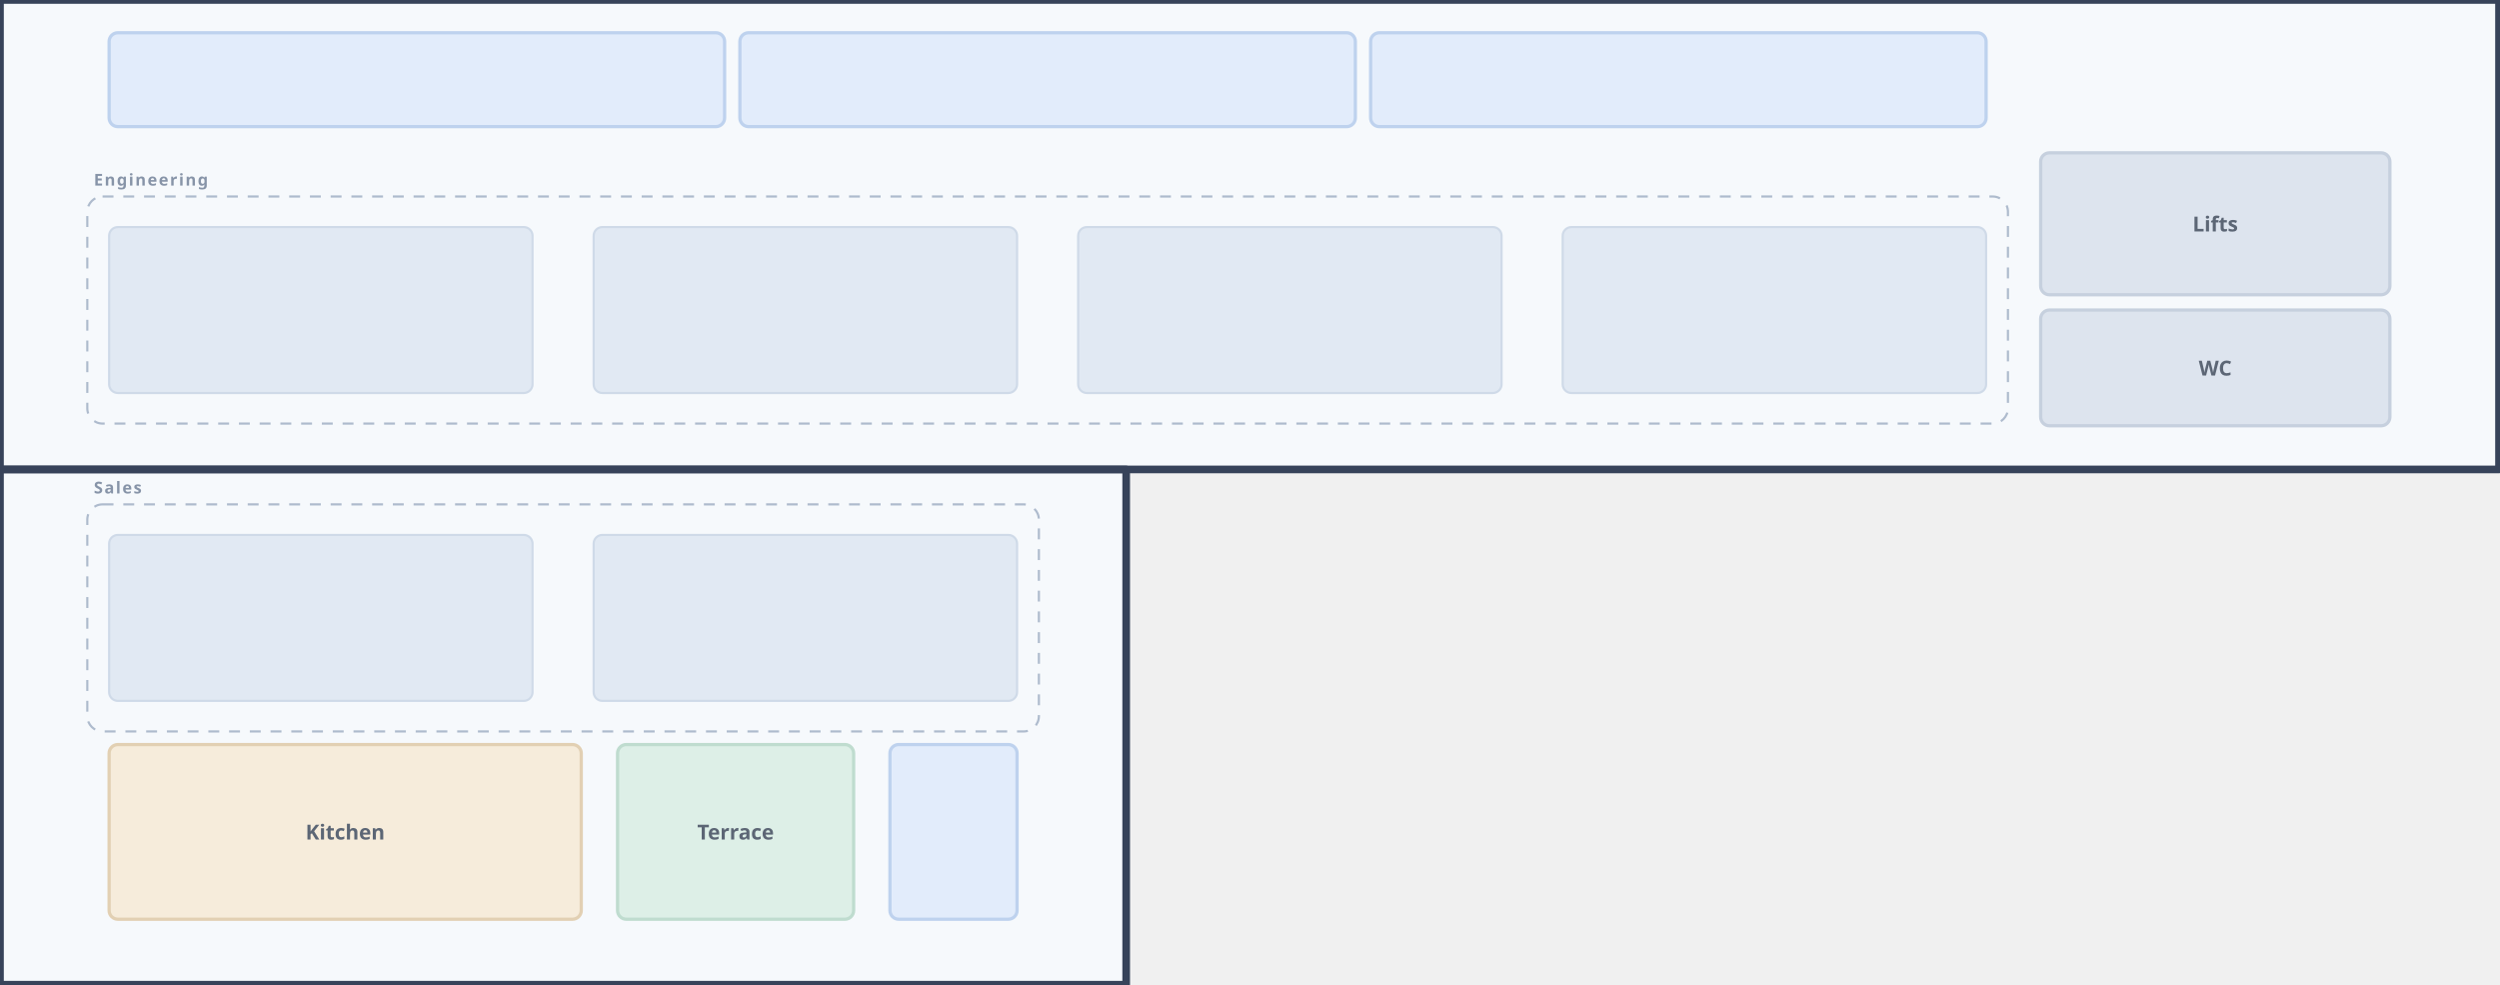
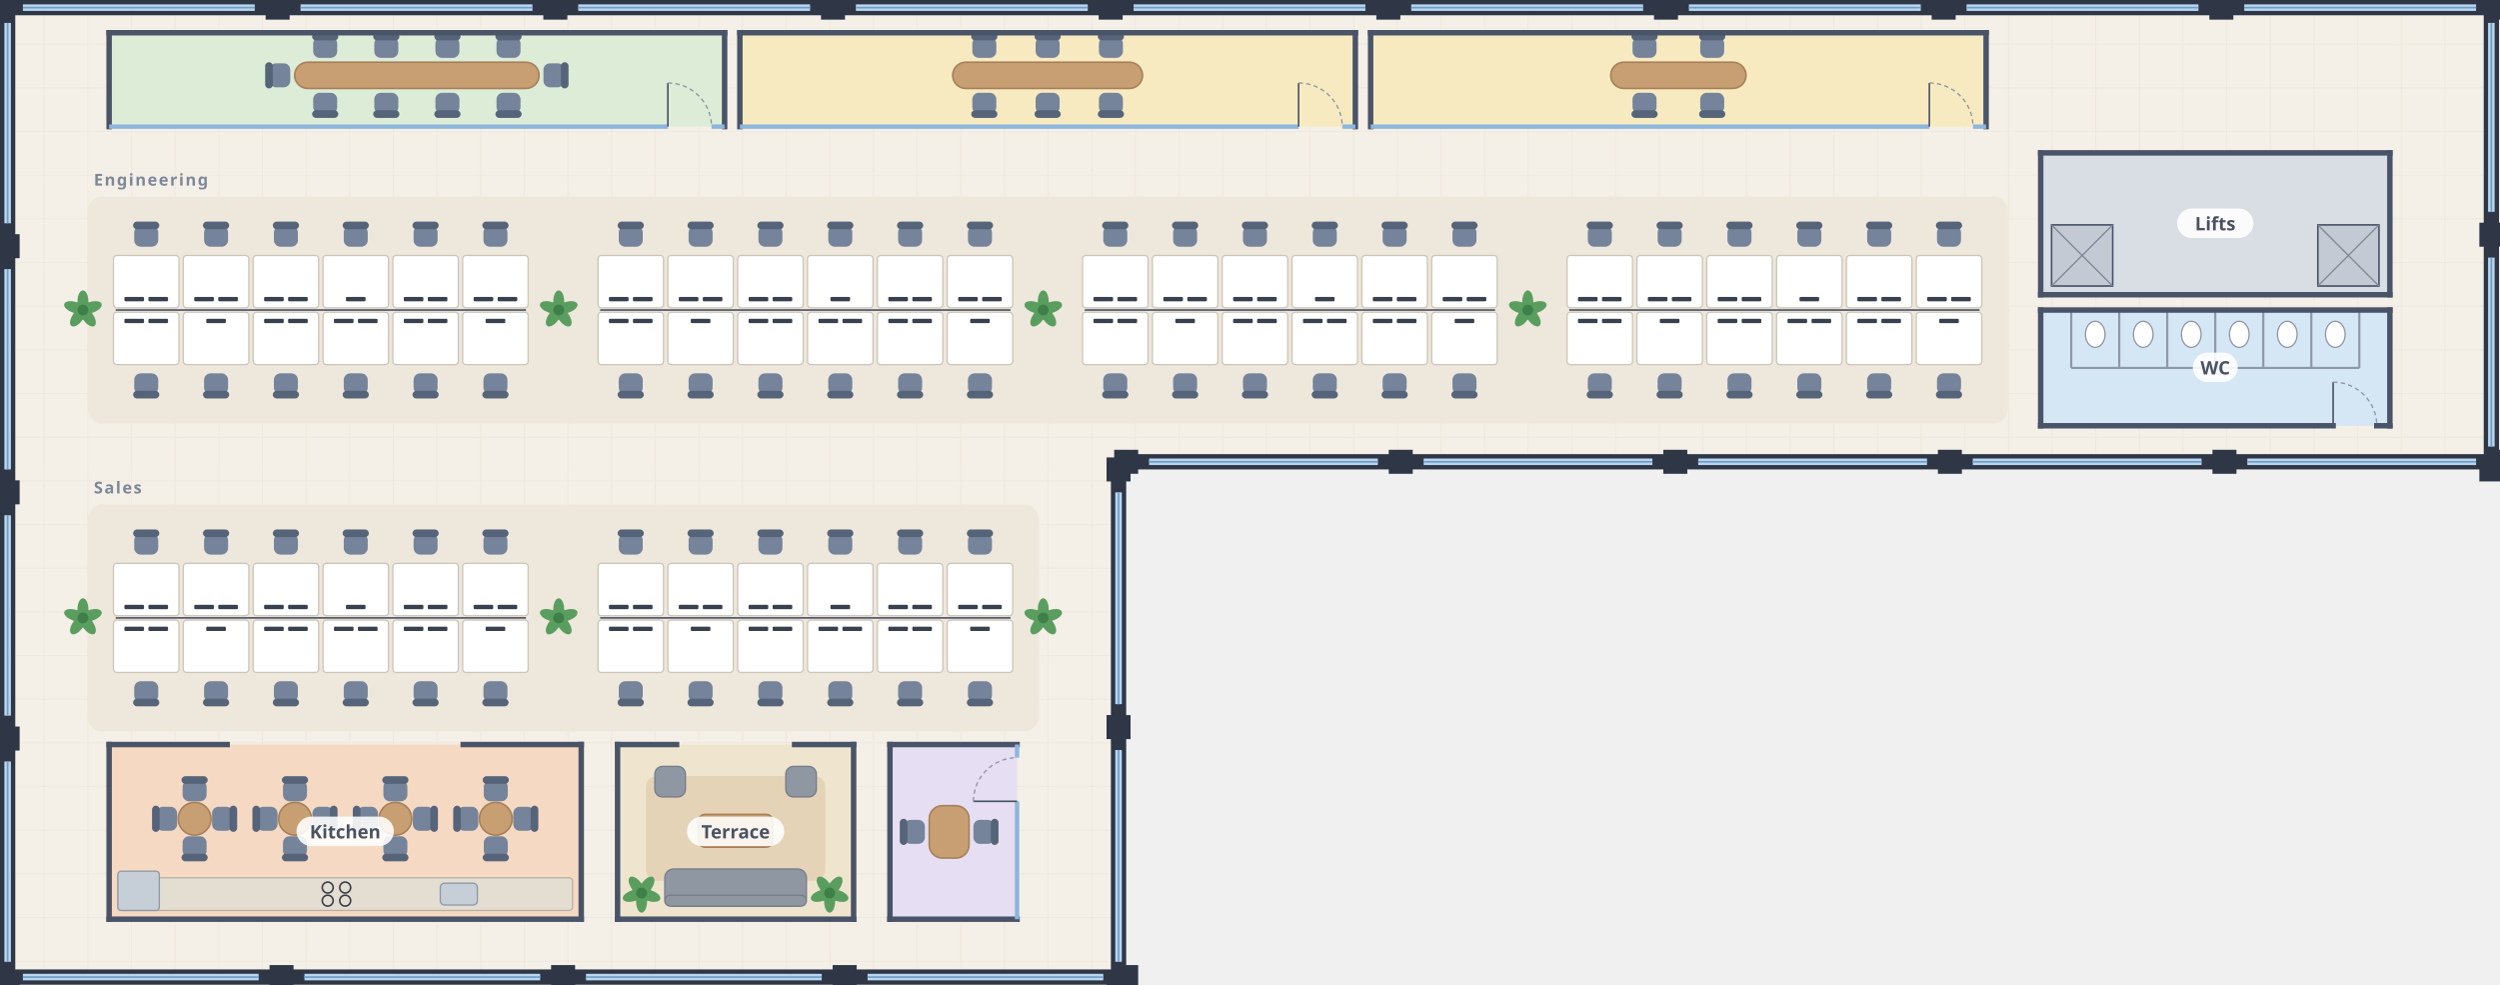
<svg xmlns="http://www.w3.org/2000/svg" viewBox="0 0 2290 902" width="2290" height="902">
  <style>
-   .slab   { fill: #f6f9fc; }
-   .void   { fill: #e2eaf4; }
-   .wall   { fill: none; stroke: #37435a; stroke-width: 7; stroke-linejoin: round; }
-   .bench  { fill: #e1e9f3; stroke: #cfdae8; stroke-width: 2; }
-   .room   { fill: #e2ecfb; stroke: #bed2ee; stroke-width: 3; }
-   .room--core  { fill: #dde4ee; stroke: #c6d0de; }
-   .room--wc    { fill: #dde4ee; stroke: #c6d0de; }
-   .room--cafe  { fill: #f6ecdb; stroke: #e2d0b3; }
-   .room--collab{ fill: #ddefe7; stroke: #bfdccf; }
-   .room--focus { fill: #e2ecfb; stroke: #bed2ee; }
-   .zone   { fill: none; stroke: #aebbcd; stroke-width: 2; stroke-dasharray: 10 9; }
-   .rlabel { fill: #5c6675; font: 600 19px system-ui, sans-serif; }
-   .zlabel { fill: #8794a8; font: 700 15px system-ui, sans-serif;
+   .slab   { fill: #f4efe7; }
+   .tiles  { fill: none; stroke: #ebe4d8; stroke-width: 1; }
+   .carpet { fill: #eee7dc; }
+   .void   { fill: #dfe6ee; }
+   .rail   { fill: none; stroke: #9fc4e6; stroke-width: 4; }
+   .wall   { fill: none; stroke: #2f3747; stroke-width: 14; stroke-linecap: square; }
+   .glass  { fill: none; stroke: #b9d6ef; stroke-width: 6; }
+   .glass-in { fill: none; stroke: #6f9cc6; stroke-width: 1.5; }
+   .column { fill: #2f3747; }
+   .part   { fill: none; stroke: #4a5468; stroke-width: 5; stroke-linecap: square; }
+   .part-glass { fill: none; stroke: #8db6dc; stroke-width: 4; }
+   .door   { fill: none; stroke: #4a5468; stroke-width: 1.5; }
+   .swing  { fill: none; stroke: #8b94a3; stroke-width: 1.2; stroke-dasharray: 4 3; }
+   .room--meeting    { fill: #f8eac0; }
+   .room--conference { fill: #dcecd6; }
+   .room--focus      { fill: #e6def2; }
+   .room--cafe       { fill: #f6d9c2; }
+   .room--collab     { fill: #efe5cf; }
+   .room--core       { fill: #d9dde4; }
+   .room--wc         { fill: #d5e6f4; }
+   .desktop  { fill: #ffffff; stroke: #cdc5b8; stroke-width: 1.2; }
+   .screen   { fill: #c9c1b3; }
+   .monitor  { fill: #39414f; }
+   .chair    { fill: #75849b; }
+   .chair-back { fill: #56647a; }
+   .table    { fill: #c89f72; stroke: #a7805a; stroke-width: 1.5; }
+   .counter  { fill: #e3ddd2; stroke: #b9b1a3; stroke-width: 1.2; }
+   .appliance{ fill: #c6ced8; stroke: #8e98a6; stroke-width: 1.2; }
+   .hob      { fill: none; stroke: #3a3f48; stroke-width: 1.5; }
+   .sofa     { fill: #8f97a3; stroke: #747c88; stroke-width: 1.2; }
+   .rug      { fill: #e4d3b6; }
+   .lift     { fill: #c4cad3; stroke: #4a5468; stroke-width: 1.5; }
+   .lift-x   { fill: none; stroke: #7d8696; stroke-width: 1.2; }
+   .tread    { fill: none; stroke: #9aa3b1; stroke-width: 1.2; }
+   .fixture  { fill: #ffffff; stroke: #8e98a6; stroke-width: 1.2; }
+   .stall    { fill: none; stroke: #8e98a6; stroke-width: 2; }
+   .leaf     { fill: #5a9e5f; }
+   .leaf-dk  { fill: #3f7f48; }
+   .pot      { fill: #bca88d; }
+   .pill     { fill: #ffffff; fill-opacity: 0.88; }
+   .rlabel { fill: #4a5262; font: 600 17px system-ui, sans-serif; }
+   .zlabel { fill: #7d8798; font: 700 15px system-ui, sans-serif;
            letter-spacing: 1.4px; text-transform: uppercase; }

  @media (prefers-color-scheme: dark) {
-     .slab   { fill: #141a26; }
-     .void   { fill: #0a0e17; }
-     .wall   { stroke: #6d7b92; }
-     .bench  { fill: #1e2533; stroke: #29313f; }
-     .room   { fill: #1d2738; stroke: #2e3b52; }
-     .room--core  { fill: #191f2b; stroke: #29313f; }
-     .room--wc    { fill: #191f2b; stroke: #29313f; }
-     .room--cafe  { fill: #2a2318; stroke: #3d3323; }
-     .room--collab{ fill: #14251f; stroke: #20372c; }
-     .room--focus { fill: #1d2738; stroke: #2e3b52; }
-     .zone   { stroke: #3a465a; }
-     .rlabel { fill: #97a3b6; }
+     .slab   { fill: #151b26; }
+     .tiles  { stroke: #1b2230; }
+     .carpet { fill: #19202c; }
+     .void   { fill: #0a0e16; }
+     .rail   { stroke: #34587a; }
+     .wall   { stroke: #8492a8; }
+     .glass  { stroke: #2c4a66; }
+     .glass-in { stroke: #4f7aa3; }
+     .column { fill: #8492a8; }
+     .part   { stroke: #5d6a80; }
+     .part-glass { stroke: #3d6488; }
+     .door   { stroke: #6d7a90; }
+     .swing  { stroke: #4b5568; }
+     .room--meeting    { fill: #2c2717; }
+     .room--conference { fill: #18271a; }
+     .room--focus      { fill: #231f30; }
+     .room--cafe       { fill: #2e2119; }
+     .room--collab     { fill: #262217; }
+     .room--core       { fill: #1c212b; }
+     .room--wc         { fill: #172433; }
+     .desktop  { fill: #2a3242; stroke: #384256; }
+     .screen   { fill: #3a4354; }
+     .monitor  { fill: #0c1018; }
+     .chair    { fill: #4a5568; }
+     .chair-back { fill: #3a4455; }
+     .table    { fill: #5c4630; stroke: #6f5639; }
+     .counter  { fill: #2b3240; stroke: #3c4558; }
+     .appliance{ fill: #2f3746; stroke: #4b5568; }
+     .hob      { stroke: #8a94a6; }
+     .sofa     { fill: #3c4454; stroke: #4b5466; }
+     .rug      { fill: #2e2a22; }
+     .lift     { fill: #262c38; stroke: #5d6a80; }
+     .lift-x   { stroke: #4b5568; }
+     .tread    { stroke: #3c4558; }
+     .fixture  { fill: #2a3242; stroke: #4b5568; }
+     .stall    { stroke: #4b5568; }
+     .leaf     { fill: #3c7343; }
+     .leaf-dk  { fill: #2c5a33; }
+     .pot      { fill: #5b4f40; }
+     .pill     { fill: #151b26; }
+     .rlabel { fill: #a3aec0; }
    .zlabel { fill: #6b7890; }
  }
</style>
+   <defs>
+     <g id="chair">
+       <rect class="chair" x="-11" y="-9" width="22" height="19" rx="6" />
+       <rect class="chair-back" x="-12" y="-13" width="24" height="7" rx="3.5" />
+     </g>
+     <g id="plant">
+       <circle class="pot" r="9" />
+       <ellipse class="leaf" cx="0" cy="-8" rx="5" ry="10" />
+       <ellipse class="leaf" cx="0" cy="-8" rx="5" ry="10" transform="rotate(72)" />
+       <ellipse class="leaf" cx="0" cy="-8" rx="5" ry="10" transform="rotate(144)" />
+       <ellipse class="leaf" cx="0" cy="-8" rx="5" ry="10" transform="rotate(216)" />
+       <ellipse class="leaf" cx="0" cy="-8" rx="5" ry="10" transform="rotate(288)" />
+       <circle class="leaf-dk" r="5" />
+     </g>
+     <pattern id="tiles" width="40" height="40" patternUnits="userSpaceOnUse">
+       <path class="tiles" d="M40 0H0V40" />
+     </pattern>
+   </defs>
  <g class="plate">
    <rect class="slab" x="0" y="0" width="2290" height="430" />
+     <rect fill="url(#tiles)" x="0" y="0" width="2290" height="430" />
    <rect class="slab" x="0" y="430" width="1032" height="472" />
-   </g>
-   <g class="zones">
-     <rect class="zone" x="80" y="180" width="1760" height="208" rx="14" />
-     <text class="zlabel" x="86" y="170" text-anchor="start">Engineering</text>
-     <rect class="zone" x="80" y="462" width="872" height="208" rx="14" />
-     <text class="zlabel" x="86" y="452" text-anchor="start">Sales</text>
+     <rect fill="url(#tiles)" x="0" y="430" width="1032" height="472" />
+     <rect class="carpet" x="80" y="180" width="1760" height="208" rx="14" />
+     <rect class="carpet" x="80" y="462" width="872" height="208" rx="14" />
  </g>
  <g class="rooms">
-     <rect class="room" x="100" y="30" width="564" height="86" rx="8" />
-     <rect class="room" x="678" y="30" width="564" height="86" rx="8" />
-     <rect class="room" x="1256" y="30" width="564" height="86" rx="8" />
-     <rect class="room room--core" x="1870" y="140" width="320" height="130" rx="8" />
-     <text class="rlabel" x="2030" y="212" text-anchor="middle">Lifts</text>
-     <rect class="room room--wc" x="1870" y="284" width="320" height="106" rx="8" />
-     <text class="rlabel" x="2030" y="344" text-anchor="middle">WC</text>
-     <rect class="room room--cafe" x="100" y="682" width="432.64" height="160" rx="8" />
-     <text class="rlabel" x="316.32" y="769" text-anchor="middle">Kitchen</text>
-     <rect class="room room--collab" x="565.92" y="682" width="216.32" height="160" rx="8" />
-     <text class="rlabel" x="674.08" y="769" text-anchor="middle">Terrace</text>
-     <rect class="room room--focus" x="815.52" y="682" width="116.48" height="160" rx="8" />
+     <g transform="translate(382 73) translate(-282 -43)">
+       <rect class="room--conference" x="0" y="0" width="564" height="86" />
+       <rect class="table" x="170" y="27" width="224" height="24" rx="12" />
+       <use href="#chair" transform="translate(198 13)" />
+       <use href="#chair" transform="translate(198 65) rotate(180)" />
+       <use href="#chair" transform="translate(254 13)" />
+       <use href="#chair" transform="translate(254 65) rotate(180)" />
+       <use href="#chair" transform="translate(310 13)" />
+       <use href="#chair" transform="translate(310 65) rotate(180)" />
+       <use href="#chair" transform="translate(366 13)" />
+       <use href="#chair" transform="translate(366 65) rotate(180)" />
+       <use href="#chair" transform="translate(156 39) rotate(-90)" />
+       <use href="#chair" transform="translate(408 39) rotate(90)" />
+       <path class="part" d="M0 0L564 0" />
+       <path class="part" d="M0 0L0 86" />
+       <path class="part" d="M564 0L564 86" />
+       <path class="part-glass" d="M0 86L512 86" />
+       <path class="part-glass" d="M552 86L564 86" />
+       <path class="door" d="M512 86L512 46" />
+       <path class="swing" d="M512 46A40 40 0 0 1 552 86" />
+     </g>
+     <g transform="translate(960 73) translate(-282 -43)">
+       <rect class="room--meeting" x="0" y="0" width="564" height="86" />
+       <rect class="table" x="195" y="27" width="174" height="24" rx="12" />
+       <use href="#chair" transform="translate(224 13)" />
+       <use href="#chair" transform="translate(224 65) rotate(180)" />
+       <use href="#chair" transform="translate(282 13)" />
+       <use href="#chair" transform="translate(282 65) rotate(180)" />
+       <use href="#chair" transform="translate(340 13)" />
+       <use href="#chair" transform="translate(340 65) rotate(180)" />
+       <path class="part" d="M0 0L564 0" />
+       <path class="part" d="M0 0L0 86" />
+       <path class="part" d="M564 0L564 86" />
+       <path class="part-glass" d="M0 86L512 86" />
+       <path class="part-glass" d="M552 86L564 86" />
+       <path class="door" d="M512 86L512 46" />
+       <path class="swing" d="M512 46A40 40 0 0 1 552 86" />
+     </g>
+     <g transform="translate(1538 73) translate(-282 -43)">
+       <rect class="room--meeting" x="0" y="0" width="564" height="86" />
+       <rect class="table" x="220" y="27" width="124" height="24" rx="12" />
+       <use href="#chair" transform="translate(251 13)" />
+       <use href="#chair" transform="translate(251 65) rotate(180)" />
+       <use href="#chair" transform="translate(313 13)" />
+       <use href="#chair" transform="translate(313 65) rotate(180)" />
+       <path class="part" d="M0 0L564 0" />
+       <path class="part" d="M0 0L0 86" />
+       <path class="part" d="M564 0L564 86" />
+       <path class="part-glass" d="M0 86L512 86" />
+       <path class="part-glass" d="M552 86L564 86" />
+       <path class="door" d="M512 86L512 46" />
+       <path class="swing" d="M512 46A40 40 0 0 1 552 86" />
+     </g>
+     <g transform="translate(2030 205) rotate(180) translate(-160 -65)">
+       <rect class="room--core" x="0" y="0" width="320" height="130" />
+       <rect class="lift" x="10" y="8" width="56" height="56" />
+       <path class="lift-x" d="M10 8L66 64M66 8L10 64" />
+       <rect class="lift" x="254" y="8" width="56" height="56" />
+       <path class="lift-x" d="M254 8L310 64M310 8L254 64" />
+       <path class="part" d="M0 0L320 0" />
+       <path class="part" d="M0 0L0 130" />
+       <path class="part" d="M320 0L320 130" />
+       <path class="part" d="M0 130L320 130" />
+     </g>
+     <g transform="translate(2030 337) translate(-160 -53)">
+       <rect class="room--wc" x="0" y="0" width="320" height="106" />
+       <path class="stall" d="M28 0L28 53" />
+       <ellipse class="fixture" cx="50" cy="22.26" rx="9" ry="12" />
+       <path class="stall" d="M72 0L72 53" />
+       <ellipse class="fixture" cx="94" cy="22.26" rx="9" ry="12" />
+       <path class="stall" d="M116 0L116 53" />
+       <ellipse class="fixture" cx="138" cy="22.26" rx="9" ry="12" />
+       <path class="stall" d="M160 0L160 53" />
+       <ellipse class="fixture" cx="182" cy="22.26" rx="9" ry="12" />
+       <path class="stall" d="M204 0L204 53" />
+       <ellipse class="fixture" cx="226" cy="22.26" rx="9" ry="12" />
+       <path class="stall" d="M248 0L248 53" />
+       <ellipse class="fixture" cx="270" cy="22.26" rx="9" ry="12" />
+       <path class="stall" d="M292 0L292 53" />
+       <path class="stall" d="M28 53L292 53" />
+       <path class="part" d="M0 0L320 0" />
+       <path class="part" d="M0 0L0 106" />
+       <path class="part" d="M320 0L320 106" />
+       <path class="part" d="M0 106L268 106" />
+       <path class="part" d="M308 106L320 106" />
+       <path class="door" d="M268 106L268 66" />
+       <path class="swing" d="M268 66A40 40 0 0 1 308 106" />
+     </g>
+     <g transform="translate(316.32 762) rotate(180) translate(-216.32 -80)">
+       <rect class="room--cafe" x="0" y="0" width="432.64" height="160" />
+       <rect class="counter" x="8" y="8" width="416.64" height="30" rx="3" />
+       <rect class="appliance" x="95.18" y="13" width="34" height="20" rx="4" />
+       <circle class="hob" cx="216.32" cy="17" r="5" />
+       <circle class="hob" cx="232.32" cy="17" r="5" />
+       <circle class="hob" cx="216.32" cy="29" r="5" />
+       <circle class="hob" cx="232.32" cy="29" r="5" />
+       <rect class="appliance" x="386.64" y="8" width="38" height="36" rx="3" />
+       <circle class="table" cx="78.32" cy="92" r="15" />
+       <use href="#chair" transform="translate(78.32 66)" />
+       <use href="#chair" transform="translate(78.32 118) rotate(180)" />
+       <use href="#chair" transform="translate(52.32 92) rotate(-90)" />
+       <use href="#chair" transform="translate(104.32 92) rotate(90)" />
+       <circle class="table" cx="170.32" cy="92" r="15" />
+       <use href="#chair" transform="translate(170.32 66)" />
+       <use href="#chair" transform="translate(170.32 118) rotate(180)" />
+       <use href="#chair" transform="translate(144.32 92) rotate(-90)" />
+       <use href="#chair" transform="translate(196.32 92) rotate(90)" />
+       <circle class="table" cx="262.32" cy="92" r="15" />
+       <use href="#chair" transform="translate(262.32 66)" />
+       <use href="#chair" transform="translate(262.32 118) rotate(180)" />
+       <use href="#chair" transform="translate(236.32 92) rotate(-90)" />
+       <use href="#chair" transform="translate(288.32 92) rotate(90)" />
+       <circle class="table" cx="354.32" cy="92" r="15" />
+       <use href="#chair" transform="translate(354.32 66)" />
+       <use href="#chair" transform="translate(354.32 118) rotate(180)" />
+       <use href="#chair" transform="translate(328.32 92) rotate(-90)" />
+       <use href="#chair" transform="translate(380.32 92) rotate(90)" />
+       <path class="part" d="M0 0L432.64 0" />
+       <path class="part" d="M0 0L0 160" />
+       <path class="part" d="M432.64 0L432.64 160" />
+       <path class="part" d="M0 160L108.16 160" />
+       <path class="part" d="M324.48 160L432.64 160" />
+     </g>
+     <g transform="translate(674.08 762) rotate(180) translate(-108.16 -80)">
+       <rect class="room--collab" x="0" y="0" width="216.32" height="160" />
+       <rect class="rug" x="25.96" y="35.2" width="164.4" height="96" rx="10" />
+       <rect class="sofa" x="43.26" y="12" width="129.79" height="34" rx="8" />
+       <rect class="sofa" x="43.26" y="12" width="129.79" height="10" rx="5" />
+       <rect class="table" x="74.16" y="66" width="68" height="30" rx="6" />
+       <rect class="sofa" x="34.16" y="112" width="28" height="28" rx="7" />
+       <rect class="sofa" x="154.16" y="112" width="28" height="28" rx="7" />
+       <use href="#plant" transform="translate(22 24)" />
+       <use href="#plant" transform="translate(194.32 24)" />
+       <path class="part" d="M0 0L216.32 0" />
+       <path class="part" d="M0 0L0 160" />
+       <path class="part" d="M216.32 0L216.32 160" />
+       <path class="part" d="M0 160L54.08 160" />
+       <path class="part" d="M162.24 160L216.32 160" />
+     </g>
+     <g transform="translate(873.76 762) rotate(-90) translate(-80 -58.24)">
+       <rect class="room--focus" x="0" y="0" width="160" height="116.48" />
+       <rect class="table" x="56" y="36" width="48" height="36.48" rx="12" />
+       <use href="#chair" transform="translate(80 22)" />
+       <use href="#chair" transform="translate(80 86.48) rotate(180)" />
+       <path class="part" d="M0 0L160 0" />
+       <path class="part" d="M0 0L0 116.48" />
+       <path class="part" d="M160 0L160 116.48" />
+       <path class="part-glass" d="M0 116.48L108 116.48" />
+       <path class="part-glass" d="M148 116.48L160 116.48" />
+       <path class="door" d="M108 116.48L108 76.48" />
+       <path class="swing" d="M108 76.48A40 40 0 0 1 148 116.48" />
+     </g>
  </g>
  <g class="benches">
-     <rect class="bench" x="100" y="208" width="388" height="152" rx="8" />
-     <rect class="bench" x="544" y="208" width="388" height="152" rx="8" />
-     <rect class="bench" x="988" y="208" width="388" height="152" rx="8" />
-     <rect class="bench" x="1432" y="208" width="388" height="152" rx="8" />
-     <rect class="bench" x="100" y="490" width="388" height="152" rx="8" />
-     <rect class="bench" x="544" y="490" width="388" height="152" rx="8" />
+     <path class="door" d="M106 284L482 284" />
+     <path class="door" d="M550 284L926 284" />
+     <path class="door" d="M994 284L1370 284" />
+     <path class="door" d="M1438 284L1814 284" />
+     <path class="door" d="M106 566L482 566" />
+     <path class="door" d="M550 566L926 566" />
+     <rect class="desktop" x="104" y="234" width="60" height="48" rx="3" />
+     <rect class="monitor" x="114" y="272" width="18" height="4" rx="1" />
+     <rect class="monitor" x="136" y="272" width="18" height="4" rx="1" />
+     <use href="#chair" transform="translate(134 216)" />
+     <rect class="desktop" x="168" y="234" width="60" height="48" rx="3" />
+     <rect class="monitor" x="178" y="272" width="18" height="4" rx="1" />
+     <rect class="monitor" x="200" y="272" width="18" height="4" rx="1" />
+     <use href="#chair" transform="translate(198 216)" />
+     <rect class="desktop" x="232" y="234" width="60" height="48" rx="3" />
+     <rect class="monitor" x="242" y="272" width="18" height="4" rx="1" />
+     <rect class="monitor" x="264" y="272" width="18" height="4" rx="1" />
+     <use href="#chair" transform="translate(262 216)" />
+     <rect class="desktop" x="296" y="234" width="60" height="48" rx="3" />
+     <rect class="monitor" x="317" y="272" width="18" height="4" rx="1" />
+     <use href="#chair" transform="translate(326 216)" />
+     <rect class="desktop" x="360" y="234" width="60" height="48" rx="3" />
+     <rect class="monitor" x="370" y="272" width="18" height="4" rx="1" />
+     <rect class="monitor" x="392" y="272" width="18" height="4" rx="1" />
+     <use href="#chair" transform="translate(390 216)" />
+     <rect class="desktop" x="424" y="234" width="60" height="48" rx="3" />
+     <rect class="monitor" x="434" y="272" width="18" height="4" rx="1" />
+     <rect class="monitor" x="456" y="272" width="18" height="4" rx="1" />
+     <use href="#chair" transform="translate(454 216)" />
+     <rect class="desktop" x="104" y="286" width="60" height="48" rx="3" />
+     <rect class="monitor" x="114" y="292" width="18" height="4" rx="1" />
+     <rect class="monitor" x="136" y="292" width="18" height="4" rx="1" />
+     <use href="#chair" transform="translate(134 352) rotate(180)" />
+     <rect class="desktop" x="168" y="286" width="60" height="48" rx="3" />
+     <rect class="monitor" x="189" y="292" width="18" height="4" rx="1" />
+     <use href="#chair" transform="translate(198 352) rotate(180)" />
+     <rect class="desktop" x="232" y="286" width="60" height="48" rx="3" />
+     <rect class="monitor" x="242" y="292" width="18" height="4" rx="1" />
+     <rect class="monitor" x="264" y="292" width="18" height="4" rx="1" />
+     <use href="#chair" transform="translate(262 352) rotate(180)" />
+     <rect class="desktop" x="296" y="286" width="60" height="48" rx="3" />
+     <rect class="monitor" x="306" y="292" width="18" height="4" rx="1" />
+     <rect class="monitor" x="328" y="292" width="18" height="4" rx="1" />
+     <use href="#chair" transform="translate(326 352) rotate(180)" />
+     <rect class="desktop" x="360" y="286" width="60" height="48" rx="3" />
+     <rect class="monitor" x="370" y="292" width="18" height="4" rx="1" />
+     <rect class="monitor" x="392" y="292" width="18" height="4" rx="1" />
+     <use href="#chair" transform="translate(390 352) rotate(180)" />
+     <rect class="desktop" x="424" y="286" width="60" height="48" rx="3" />
+     <rect class="monitor" x="445" y="292" width="18" height="4" rx="1" />
+     <use href="#chair" transform="translate(454 352) rotate(180)" />
+     <rect class="desktop" x="548" y="234" width="60" height="48" rx="3" />
+     <rect class="monitor" x="558" y="272" width="18" height="4" rx="1" />
+     <rect class="monitor" x="580" y="272" width="18" height="4" rx="1" />
+     <use href="#chair" transform="translate(578 216)" />
+     <rect class="desktop" x="612" y="234" width="60" height="48" rx="3" />
+     <rect class="monitor" x="622" y="272" width="18" height="4" rx="1" />
+     <rect class="monitor" x="644" y="272" width="18" height="4" rx="1" />
+     <use href="#chair" transform="translate(642 216)" />
+     <rect class="desktop" x="676" y="234" width="60" height="48" rx="3" />
+     <rect class="monitor" x="686" y="272" width="18" height="4" rx="1" />
+     <rect class="monitor" x="708" y="272" width="18" height="4" rx="1" />
+     <use href="#chair" transform="translate(706 216)" />
+     <rect class="desktop" x="740" y="234" width="60" height="48" rx="3" />
+     <rect class="monitor" x="761" y="272" width="18" height="4" rx="1" />
+     <use href="#chair" transform="translate(770 216)" />
+     <rect class="desktop" x="804" y="234" width="60" height="48" rx="3" />
+     <rect class="monitor" x="814" y="272" width="18" height="4" rx="1" />
+     <rect class="monitor" x="836" y="272" width="18" height="4" rx="1" />
+     <use href="#chair" transform="translate(834 216)" />
+     <rect class="desktop" x="868" y="234" width="60" height="48" rx="3" />
+     <rect class="monitor" x="878" y="272" width="18" height="4" rx="1" />
+     <rect class="monitor" x="900" y="272" width="18" height="4" rx="1" />
+     <use href="#chair" transform="translate(898 216)" />
+     <rect class="desktop" x="548" y="286" width="60" height="48" rx="3" />
+     <rect class="monitor" x="558" y="292" width="18" height="4" rx="1" />
+     <rect class="monitor" x="580" y="292" width="18" height="4" rx="1" />
+     <use href="#chair" transform="translate(578 352) rotate(180)" />
+     <rect class="desktop" x="612" y="286" width="60" height="48" rx="3" />
+     <rect class="monitor" x="633" y="292" width="18" height="4" rx="1" />
+     <use href="#chair" transform="translate(642 352) rotate(180)" />
+     <rect class="desktop" x="676" y="286" width="60" height="48" rx="3" />
+     <rect class="monitor" x="686" y="292" width="18" height="4" rx="1" />
+     <rect class="monitor" x="708" y="292" width="18" height="4" rx="1" />
+     <use href="#chair" transform="translate(706 352) rotate(180)" />
+     <rect class="desktop" x="740" y="286" width="60" height="48" rx="3" />
+     <rect class="monitor" x="750" y="292" width="18" height="4" rx="1" />
+     <rect class="monitor" x="772" y="292" width="18" height="4" rx="1" />
+     <use href="#chair" transform="translate(770 352) rotate(180)" />
+     <rect class="desktop" x="804" y="286" width="60" height="48" rx="3" />
+     <rect class="monitor" x="814" y="292" width="18" height="4" rx="1" />
+     <rect class="monitor" x="836" y="292" width="18" height="4" rx="1" />
+     <use href="#chair" transform="translate(834 352) rotate(180)" />
+     <rect class="desktop" x="868" y="286" width="60" height="48" rx="3" />
+     <rect class="monitor" x="889" y="292" width="18" height="4" rx="1" />
+     <use href="#chair" transform="translate(898 352) rotate(180)" />
+     <rect class="desktop" x="992" y="234" width="60" height="48" rx="3" />
+     <rect class="monitor" x="1002" y="272" width="18" height="4" rx="1" />
+     <rect class="monitor" x="1024" y="272" width="18" height="4" rx="1" />
+     <use href="#chair" transform="translate(1022 216)" />
+     <rect class="desktop" x="1056" y="234" width="60" height="48" rx="3" />
+     <rect class="monitor" x="1066" y="272" width="18" height="4" rx="1" />
+     <rect class="monitor" x="1088" y="272" width="18" height="4" rx="1" />
+     <use href="#chair" transform="translate(1086 216)" />
+     <rect class="desktop" x="1120" y="234" width="60" height="48" rx="3" />
+     <rect class="monitor" x="1130" y="272" width="18" height="4" rx="1" />
+     <rect class="monitor" x="1152" y="272" width="18" height="4" rx="1" />
+     <use href="#chair" transform="translate(1150 216)" />
+     <rect class="desktop" x="1184" y="234" width="60" height="48" rx="3" />
+     <rect class="monitor" x="1205" y="272" width="18" height="4" rx="1" />
+     <use href="#chair" transform="translate(1214 216)" />
+     <rect class="desktop" x="1248" y="234" width="60" height="48" rx="3" />
+     <rect class="monitor" x="1258" y="272" width="18" height="4" rx="1" />
+     <rect class="monitor" x="1280" y="272" width="18" height="4" rx="1" />
+     <use href="#chair" transform="translate(1278 216)" />
+     <rect class="desktop" x="1312" y="234" width="60" height="48" rx="3" />
+     <rect class="monitor" x="1322" y="272" width="18" height="4" rx="1" />
+     <rect class="monitor" x="1344" y="272" width="18" height="4" rx="1" />
+     <use href="#chair" transform="translate(1342 216)" />
+     <rect class="desktop" x="992" y="286" width="60" height="48" rx="3" />
+     <rect class="monitor" x="1002" y="292" width="18" height="4" rx="1" />
+     <rect class="monitor" x="1024" y="292" width="18" height="4" rx="1" />
+     <use href="#chair" transform="translate(1022 352) rotate(180)" />
+     <rect class="desktop" x="1056" y="286" width="60" height="48" rx="3" />
+     <rect class="monitor" x="1077" y="292" width="18" height="4" rx="1" />
+     <use href="#chair" transform="translate(1086 352) rotate(180)" />
+     <rect class="desktop" x="1120" y="286" width="60" height="48" rx="3" />
+     <rect class="monitor" x="1130" y="292" width="18" height="4" rx="1" />
+     <rect class="monitor" x="1152" y="292" width="18" height="4" rx="1" />
+     <use href="#chair" transform="translate(1150 352) rotate(180)" />
+     <rect class="desktop" x="1184" y="286" width="60" height="48" rx="3" />
+     <rect class="monitor" x="1194" y="292" width="18" height="4" rx="1" />
+     <rect class="monitor" x="1216" y="292" width="18" height="4" rx="1" />
+     <use href="#chair" transform="translate(1214 352) rotate(180)" />
+     <rect class="desktop" x="1248" y="286" width="60" height="48" rx="3" />
+     <rect class="monitor" x="1258" y="292" width="18" height="4" rx="1" />
+     <rect class="monitor" x="1280" y="292" width="18" height="4" rx="1" />
+     <use href="#chair" transform="translate(1278 352) rotate(180)" />
+     <rect class="desktop" x="1312" y="286" width="60" height="48" rx="3" />
+     <rect class="monitor" x="1333" y="292" width="18" height="4" rx="1" />
+     <use href="#chair" transform="translate(1342 352) rotate(180)" />
+     <rect class="desktop" x="1436" y="234" width="60" height="48" rx="3" />
+     <rect class="monitor" x="1446" y="272" width="18" height="4" rx="1" />
+     <rect class="monitor" x="1468" y="272" width="18" height="4" rx="1" />
+     <use href="#chair" transform="translate(1466 216)" />
+     <rect class="desktop" x="1500" y="234" width="60" height="48" rx="3" />
+     <rect class="monitor" x="1510" y="272" width="18" height="4" rx="1" />
+     <rect class="monitor" x="1532" y="272" width="18" height="4" rx="1" />
+     <use href="#chair" transform="translate(1530 216)" />
+     <rect class="desktop" x="1564" y="234" width="60" height="48" rx="3" />
+     <rect class="monitor" x="1574" y="272" width="18" height="4" rx="1" />
+     <rect class="monitor" x="1596" y="272" width="18" height="4" rx="1" />
+     <use href="#chair" transform="translate(1594 216)" />
+     <rect class="desktop" x="1628" y="234" width="60" height="48" rx="3" />
+     <rect class="monitor" x="1649" y="272" width="18" height="4" rx="1" />
+     <use href="#chair" transform="translate(1658 216)" />
+     <rect class="desktop" x="1692" y="234" width="60" height="48" rx="3" />
+     <rect class="monitor" x="1702" y="272" width="18" height="4" rx="1" />
+     <rect class="monitor" x="1724" y="272" width="18" height="4" rx="1" />
+     <use href="#chair" transform="translate(1722 216)" />
+     <rect class="desktop" x="1756" y="234" width="60" height="48" rx="3" />
+     <rect class="monitor" x="1766" y="272" width="18" height="4" rx="1" />
+     <rect class="monitor" x="1788" y="272" width="18" height="4" rx="1" />
+     <use href="#chair" transform="translate(1786 216)" />
+     <rect class="desktop" x="1436" y="286" width="60" height="48" rx="3" />
+     <rect class="monitor" x="1446" y="292" width="18" height="4" rx="1" />
+     <rect class="monitor" x="1468" y="292" width="18" height="4" rx="1" />
+     <use href="#chair" transform="translate(1466 352) rotate(180)" />
+     <rect class="desktop" x="1500" y="286" width="60" height="48" rx="3" />
+     <rect class="monitor" x="1521" y="292" width="18" height="4" rx="1" />
+     <use href="#chair" transform="translate(1530 352) rotate(180)" />
+     <rect class="desktop" x="1564" y="286" width="60" height="48" rx="3" />
+     <rect class="monitor" x="1574" y="292" width="18" height="4" rx="1" />
+     <rect class="monitor" x="1596" y="292" width="18" height="4" rx="1" />
+     <use href="#chair" transform="translate(1594 352) rotate(180)" />
+     <rect class="desktop" x="1628" y="286" width="60" height="48" rx="3" />
+     <rect class="monitor" x="1638" y="292" width="18" height="4" rx="1" />
+     <rect class="monitor" x="1660" y="292" width="18" height="4" rx="1" />
+     <use href="#chair" transform="translate(1658 352) rotate(180)" />
+     <rect class="desktop" x="1692" y="286" width="60" height="48" rx="3" />
+     <rect class="monitor" x="1702" y="292" width="18" height="4" rx="1" />
+     <rect class="monitor" x="1724" y="292" width="18" height="4" rx="1" />
+     <use href="#chair" transform="translate(1722 352) rotate(180)" />
+     <rect class="desktop" x="1756" y="286" width="60" height="48" rx="3" />
+     <rect class="monitor" x="1777" y="292" width="18" height="4" rx="1" />
+     <use href="#chair" transform="translate(1786 352) rotate(180)" />
+     <rect class="desktop" x="104" y="516" width="60" height="48" rx="3" />
+     <rect class="monitor" x="114" y="554" width="18" height="4" rx="1" />
+     <rect class="monitor" x="136" y="554" width="18" height="4" rx="1" />
+     <use href="#chair" transform="translate(134 498)" />
+     <rect class="desktop" x="168" y="516" width="60" height="48" rx="3" />
+     <rect class="monitor" x="178" y="554" width="18" height="4" rx="1" />
+     <rect class="monitor" x="200" y="554" width="18" height="4" rx="1" />
+     <use href="#chair" transform="translate(198 498)" />
+     <rect class="desktop" x="232" y="516" width="60" height="48" rx="3" />
+     <rect class="monitor" x="242" y="554" width="18" height="4" rx="1" />
+     <rect class="monitor" x="264" y="554" width="18" height="4" rx="1" />
+     <use href="#chair" transform="translate(262 498)" />
+     <rect class="desktop" x="296" y="516" width="60" height="48" rx="3" />
+     <rect class="monitor" x="317" y="554" width="18" height="4" rx="1" />
+     <use href="#chair" transform="translate(326 498)" />
+     <rect class="desktop" x="360" y="516" width="60" height="48" rx="3" />
+     <rect class="monitor" x="370" y="554" width="18" height="4" rx="1" />
+     <rect class="monitor" x="392" y="554" width="18" height="4" rx="1" />
+     <use href="#chair" transform="translate(390 498)" />
+     <rect class="desktop" x="424" y="516" width="60" height="48" rx="3" />
+     <rect class="monitor" x="434" y="554" width="18" height="4" rx="1" />
+     <rect class="monitor" x="456" y="554" width="18" height="4" rx="1" />
+     <use href="#chair" transform="translate(454 498)" />
+     <rect class="desktop" x="104" y="568" width="60" height="48" rx="3" />
+     <rect class="monitor" x="114" y="574" width="18" height="4" rx="1" />
+     <rect class="monitor" x="136" y="574" width="18" height="4" rx="1" />
+     <use href="#chair" transform="translate(134 634) rotate(180)" />
+     <rect class="desktop" x="168" y="568" width="60" height="48" rx="3" />
+     <rect class="monitor" x="189" y="574" width="18" height="4" rx="1" />
+     <use href="#chair" transform="translate(198 634) rotate(180)" />
+     <rect class="desktop" x="232" y="568" width="60" height="48" rx="3" />
+     <rect class="monitor" x="242" y="574" width="18" height="4" rx="1" />
+     <rect class="monitor" x="264" y="574" width="18" height="4" rx="1" />
+     <use href="#chair" transform="translate(262 634) rotate(180)" />
+     <rect class="desktop" x="296" y="568" width="60" height="48" rx="3" />
+     <rect class="monitor" x="306" y="574" width="18" height="4" rx="1" />
+     <rect class="monitor" x="328" y="574" width="18" height="4" rx="1" />
+     <use href="#chair" transform="translate(326 634) rotate(180)" />
+     <rect class="desktop" x="360" y="568" width="60" height="48" rx="3" />
+     <rect class="monitor" x="370" y="574" width="18" height="4" rx="1" />
+     <rect class="monitor" x="392" y="574" width="18" height="4" rx="1" />
+     <use href="#chair" transform="translate(390 634) rotate(180)" />
+     <rect class="desktop" x="424" y="568" width="60" height="48" rx="3" />
+     <rect class="monitor" x="445" y="574" width="18" height="4" rx="1" />
+     <use href="#chair" transform="translate(454 634) rotate(180)" />
+     <rect class="desktop" x="548" y="516" width="60" height="48" rx="3" />
+     <rect class="monitor" x="558" y="554" width="18" height="4" rx="1" />
+     <rect class="monitor" x="580" y="554" width="18" height="4" rx="1" />
+     <use href="#chair" transform="translate(578 498)" />
+     <rect class="desktop" x="612" y="516" width="60" height="48" rx="3" />
+     <rect class="monitor" x="622" y="554" width="18" height="4" rx="1" />
+     <rect class="monitor" x="644" y="554" width="18" height="4" rx="1" />
+     <use href="#chair" transform="translate(642 498)" />
+     <rect class="desktop" x="676" y="516" width="60" height="48" rx="3" />
+     <rect class="monitor" x="686" y="554" width="18" height="4" rx="1" />
+     <rect class="monitor" x="708" y="554" width="18" height="4" rx="1" />
+     <use href="#chair" transform="translate(706 498)" />
+     <rect class="desktop" x="740" y="516" width="60" height="48" rx="3" />
+     <rect class="monitor" x="761" y="554" width="18" height="4" rx="1" />
+     <use href="#chair" transform="translate(770 498)" />
+     <rect class="desktop" x="804" y="516" width="60" height="48" rx="3" />
+     <rect class="monitor" x="814" y="554" width="18" height="4" rx="1" />
+     <rect class="monitor" x="836" y="554" width="18" height="4" rx="1" />
+     <use href="#chair" transform="translate(834 498)" />
+     <rect class="desktop" x="868" y="516" width="60" height="48" rx="3" />
+     <rect class="monitor" x="878" y="554" width="18" height="4" rx="1" />
+     <rect class="monitor" x="900" y="554" width="18" height="4" rx="1" />
+     <use href="#chair" transform="translate(898 498)" />
+     <rect class="desktop" x="548" y="568" width="60" height="48" rx="3" />
+     <rect class="monitor" x="558" y="574" width="18" height="4" rx="1" />
+     <rect class="monitor" x="580" y="574" width="18" height="4" rx="1" />
+     <use href="#chair" transform="translate(578 634) rotate(180)" />
+     <rect class="desktop" x="612" y="568" width="60" height="48" rx="3" />
+     <rect class="monitor" x="633" y="574" width="18" height="4" rx="1" />
+     <use href="#chair" transform="translate(642 634) rotate(180)" />
+     <rect class="desktop" x="676" y="568" width="60" height="48" rx="3" />
+     <rect class="monitor" x="686" y="574" width="18" height="4" rx="1" />
+     <rect class="monitor" x="708" y="574" width="18" height="4" rx="1" />
+     <use href="#chair" transform="translate(706 634) rotate(180)" />
+     <rect class="desktop" x="740" y="568" width="60" height="48" rx="3" />
+     <rect class="monitor" x="750" y="574" width="18" height="4" rx="1" />
+     <rect class="monitor" x="772" y="574" width="18" height="4" rx="1" />
+     <use href="#chair" transform="translate(770 634) rotate(180)" />
+     <rect class="desktop" x="804" y="568" width="60" height="48" rx="3" />
+     <rect class="monitor" x="814" y="574" width="18" height="4" rx="1" />
+     <rect class="monitor" x="836" y="574" width="18" height="4" rx="1" />
+     <use href="#chair" transform="translate(834 634) rotate(180)" />
+     <rect class="desktop" x="868" y="568" width="60" height="48" rx="3" />
+     <rect class="monitor" x="889" y="574" width="18" height="4" rx="1" />
+     <use href="#chair" transform="translate(898 634) rotate(180)" />
+   </g>
+   <g class="plants">
+     <use href="#plant" transform="translate(76 284)" />
+     <use href="#plant" transform="translate(512 284)" />
+     <use href="#plant" transform="translate(956 284)" />
+     <use href="#plant" transform="translate(1400 284)" />
+     <use href="#plant" transform="translate(76 566)" />
+     <use href="#plant" transform="translate(512 566)" />
+     <use href="#plant" transform="translate(956 566)" />
  </g>
  <g class="walls">
-     <rect class="wall" x="0" y="0" width="2290" height="430" />
-     <rect class="wall" x="0" y="430" width="1032" height="472" />
+     <path class="wall" d="M0 7L2290 7" />
+     <path class="wall" d="M1032 423L2290 423" />
+     <path class="wall" d="M0 895L1032 895" />
+     <path class="wall" d="M7 0L7 902" />
+     <path class="wall" d="M1025 430L1025 902" />
+     <path class="wall" d="M2283 0L2283 430" />
+     <path class="glass" d="M21 7L233.44 7" />
+     <path class="glass-in" d="M21 7L233.44 7" />
+     <path class="glass" d="M275.44 7L487.89 7" />
+     <path class="glass-in" d="M275.44 7L487.89 7" />
+     <path class="glass" d="M529.89 7L742.33 7" />
+     <path class="glass-in" d="M529.89 7L742.33 7" />
+     <path class="glass" d="M784.33 7L996.78 7" />
+     <path class="glass-in" d="M784.33 7L996.78 7" />
+     <path class="glass" d="M1038.78 7L1251.22 7" />
+     <path class="glass-in" d="M1038.78 7L1251.22 7" />
+     <path class="glass" d="M1293.22 7L1505.67 7" />
+     <path class="glass-in" d="M1293.22 7L1505.67 7" />
+     <path class="glass" d="M1547.67 7L1760.11 7" />
+     <path class="glass-in" d="M1547.67 7L1760.11 7" />
+     <path class="glass" d="M1802.11 7L2014.56 7" />
+     <path class="glass-in" d="M1802.11 7L2014.56 7" />
+     <path class="glass" d="M2056.56 7L2269 7" />
+     <path class="glass-in" d="M2056.56 7L2269 7" />
+     <path class="glass" d="M1053 423L1262.6 423" />
+     <path class="glass-in" d="M1053 423L1262.6 423" />
+     <path class="glass" d="M1304.6 423L1514.2 423" />
+     <path class="glass-in" d="M1304.6 423L1514.2 423" />
+     <path class="glass" d="M1556.2 423L1765.8 423" />
+     <path class="glass-in" d="M1556.2 423L1765.8 423" />
+     <path class="glass" d="M1807.8 423L2017.4 423" />
+     <path class="glass-in" d="M1807.8 423L2017.4 423" />
+     <path class="glass" d="M2059.4 423L2269 423" />
+     <path class="glass-in" d="M2059.4 423L2269 423" />
+     <path class="glass" d="M21 895L237 895" />
+     <path class="glass-in" d="M21 895L237 895" />
+     <path class="glass" d="M279 895L495 895" />
+     <path class="glass-in" d="M279 895L495 895" />
+     <path class="glass" d="M537 895L753 895" />
+     <path class="glass-in" d="M537 895L753 895" />
+     <path class="glass" d="M795 895L1011 895" />
+     <path class="glass-in" d="M795 895L1011 895" />
+     <path class="glass" d="M7 21L7 204.5" />
+     <path class="glass-in" d="M7 21L7 204.5" />
+     <path class="glass" d="M7 246.5L7 430" />
+     <path class="glass-in" d="M7 246.5L7 430" />
+     <path class="glass" d="M7 472L7 655.5" />
+     <path class="glass-in" d="M7 472L7 655.5" />
+     <path class="glass" d="M7 697.5L7 881" />
+     <path class="glass-in" d="M7 697.5L7 881" />
+     <path class="glass" d="M1025 451L1025 645" />
+     <path class="glass-in" d="M1025 451L1025 645" />
+     <path class="glass" d="M1025 687L1025 881" />
+     <path class="glass-in" d="M1025 687L1025 881" />
+     <path class="glass" d="M2283 21L2283 194" />
+     <path class="glass-in" d="M2283 21L2283 194" />
+     <path class="glass" d="M2283 236L2283 409" />
+     <path class="glass-in" d="M2283 236L2283 409" />
+     <rect class="column" x="-11" y="-4" width="22" height="22" />
+     <rect class="column" x="243.44" y="-4" width="22" height="22" />
+     <rect class="column" x="497.89" y="-4" width="22" height="22" />
+     <rect class="column" x="752.33" y="-4" width="22" height="22" />
+     <rect class="column" x="1006.78" y="-4" width="22" height="22" />
+     <rect class="column" x="1261.22" y="-4" width="22" height="22" />
+     <rect class="column" x="1515.67" y="-4" width="22" height="22" />
+     <rect class="column" x="1770.11" y="-4" width="22" height="22" />
+     <rect class="column" x="2024.56" y="-4" width="22" height="22" />
+     <rect class="column" x="2279" y="-4" width="22" height="22" />
+     <rect class="column" x="1021" y="412" width="22" height="22" />
+     <rect class="column" x="1272.6" y="412" width="22" height="22" />
+     <rect class="column" x="1524.2" y="412" width="22" height="22" />
+     <rect class="column" x="1775.8" y="412" width="22" height="22" />
+     <rect class="column" x="2027.4" y="412" width="22" height="22" />
+     <rect class="column" x="2279" y="412" width="22" height="22" />
+     <rect class="column" x="-11" y="884" width="22" height="22" />
+     <rect class="column" x="247" y="884" width="22" height="22" />
+     <rect class="column" x="505" y="884" width="22" height="22" />
+     <rect class="column" x="763" y="884" width="22" height="22" />
+     <rect class="column" x="1021" y="884" width="22" height="22" />
+     <rect class="column" x="-4" y="-11" width="22" height="22" />
+     <rect class="column" x="-4" y="214.5" width="22" height="22" />
+     <rect class="column" x="-4" y="440" width="22" height="22" />
+     <rect class="column" x="-4" y="665.5" width="22" height="22" />
+     <rect class="column" x="-4" y="891" width="22" height="22" />
+     <rect class="column" x="1014" y="419" width="22" height="22" />
+     <rect class="column" x="1014" y="655" width="22" height="22" />
+     <rect class="column" x="1014" y="891" width="22" height="22" />
+     <rect class="column" x="2272" y="-11" width="22" height="22" />
+     <rect class="column" x="2272" y="204" width="22" height="22" />
+     <rect class="column" x="2272" y="419" width="22" height="22" />
+   </g>
+   <g class="labels">
+     <text class="zlabel" x="86" y="170" text-anchor="start">Engineering</text>
+     <text class="zlabel" x="86" y="452" text-anchor="start">Sales</text>
+     <rect class="pill" x="1995" y="191" width="70" height="27" rx="13.5" />
+     <text class="rlabel" x="2030" y="211" text-anchor="middle">Lifts</text>
+     <rect class="pill" x="2009.4" y="323" width="41.2" height="27" rx="13.5" />
+     <text class="rlabel" x="2030" y="343" text-anchor="middle">WC</text>
+     <rect class="pill" x="271.72" y="748" width="89.2" height="27" rx="13.5" />
+     <text class="rlabel" x="316.32" y="768" text-anchor="middle">Kitchen</text>
+     <rect class="pill" x="629.48" y="748" width="89.2" height="27" rx="13.5" />
+     <text class="rlabel" x="674.08" y="768" text-anchor="middle">Terrace</text>
  </g>
</svg>
